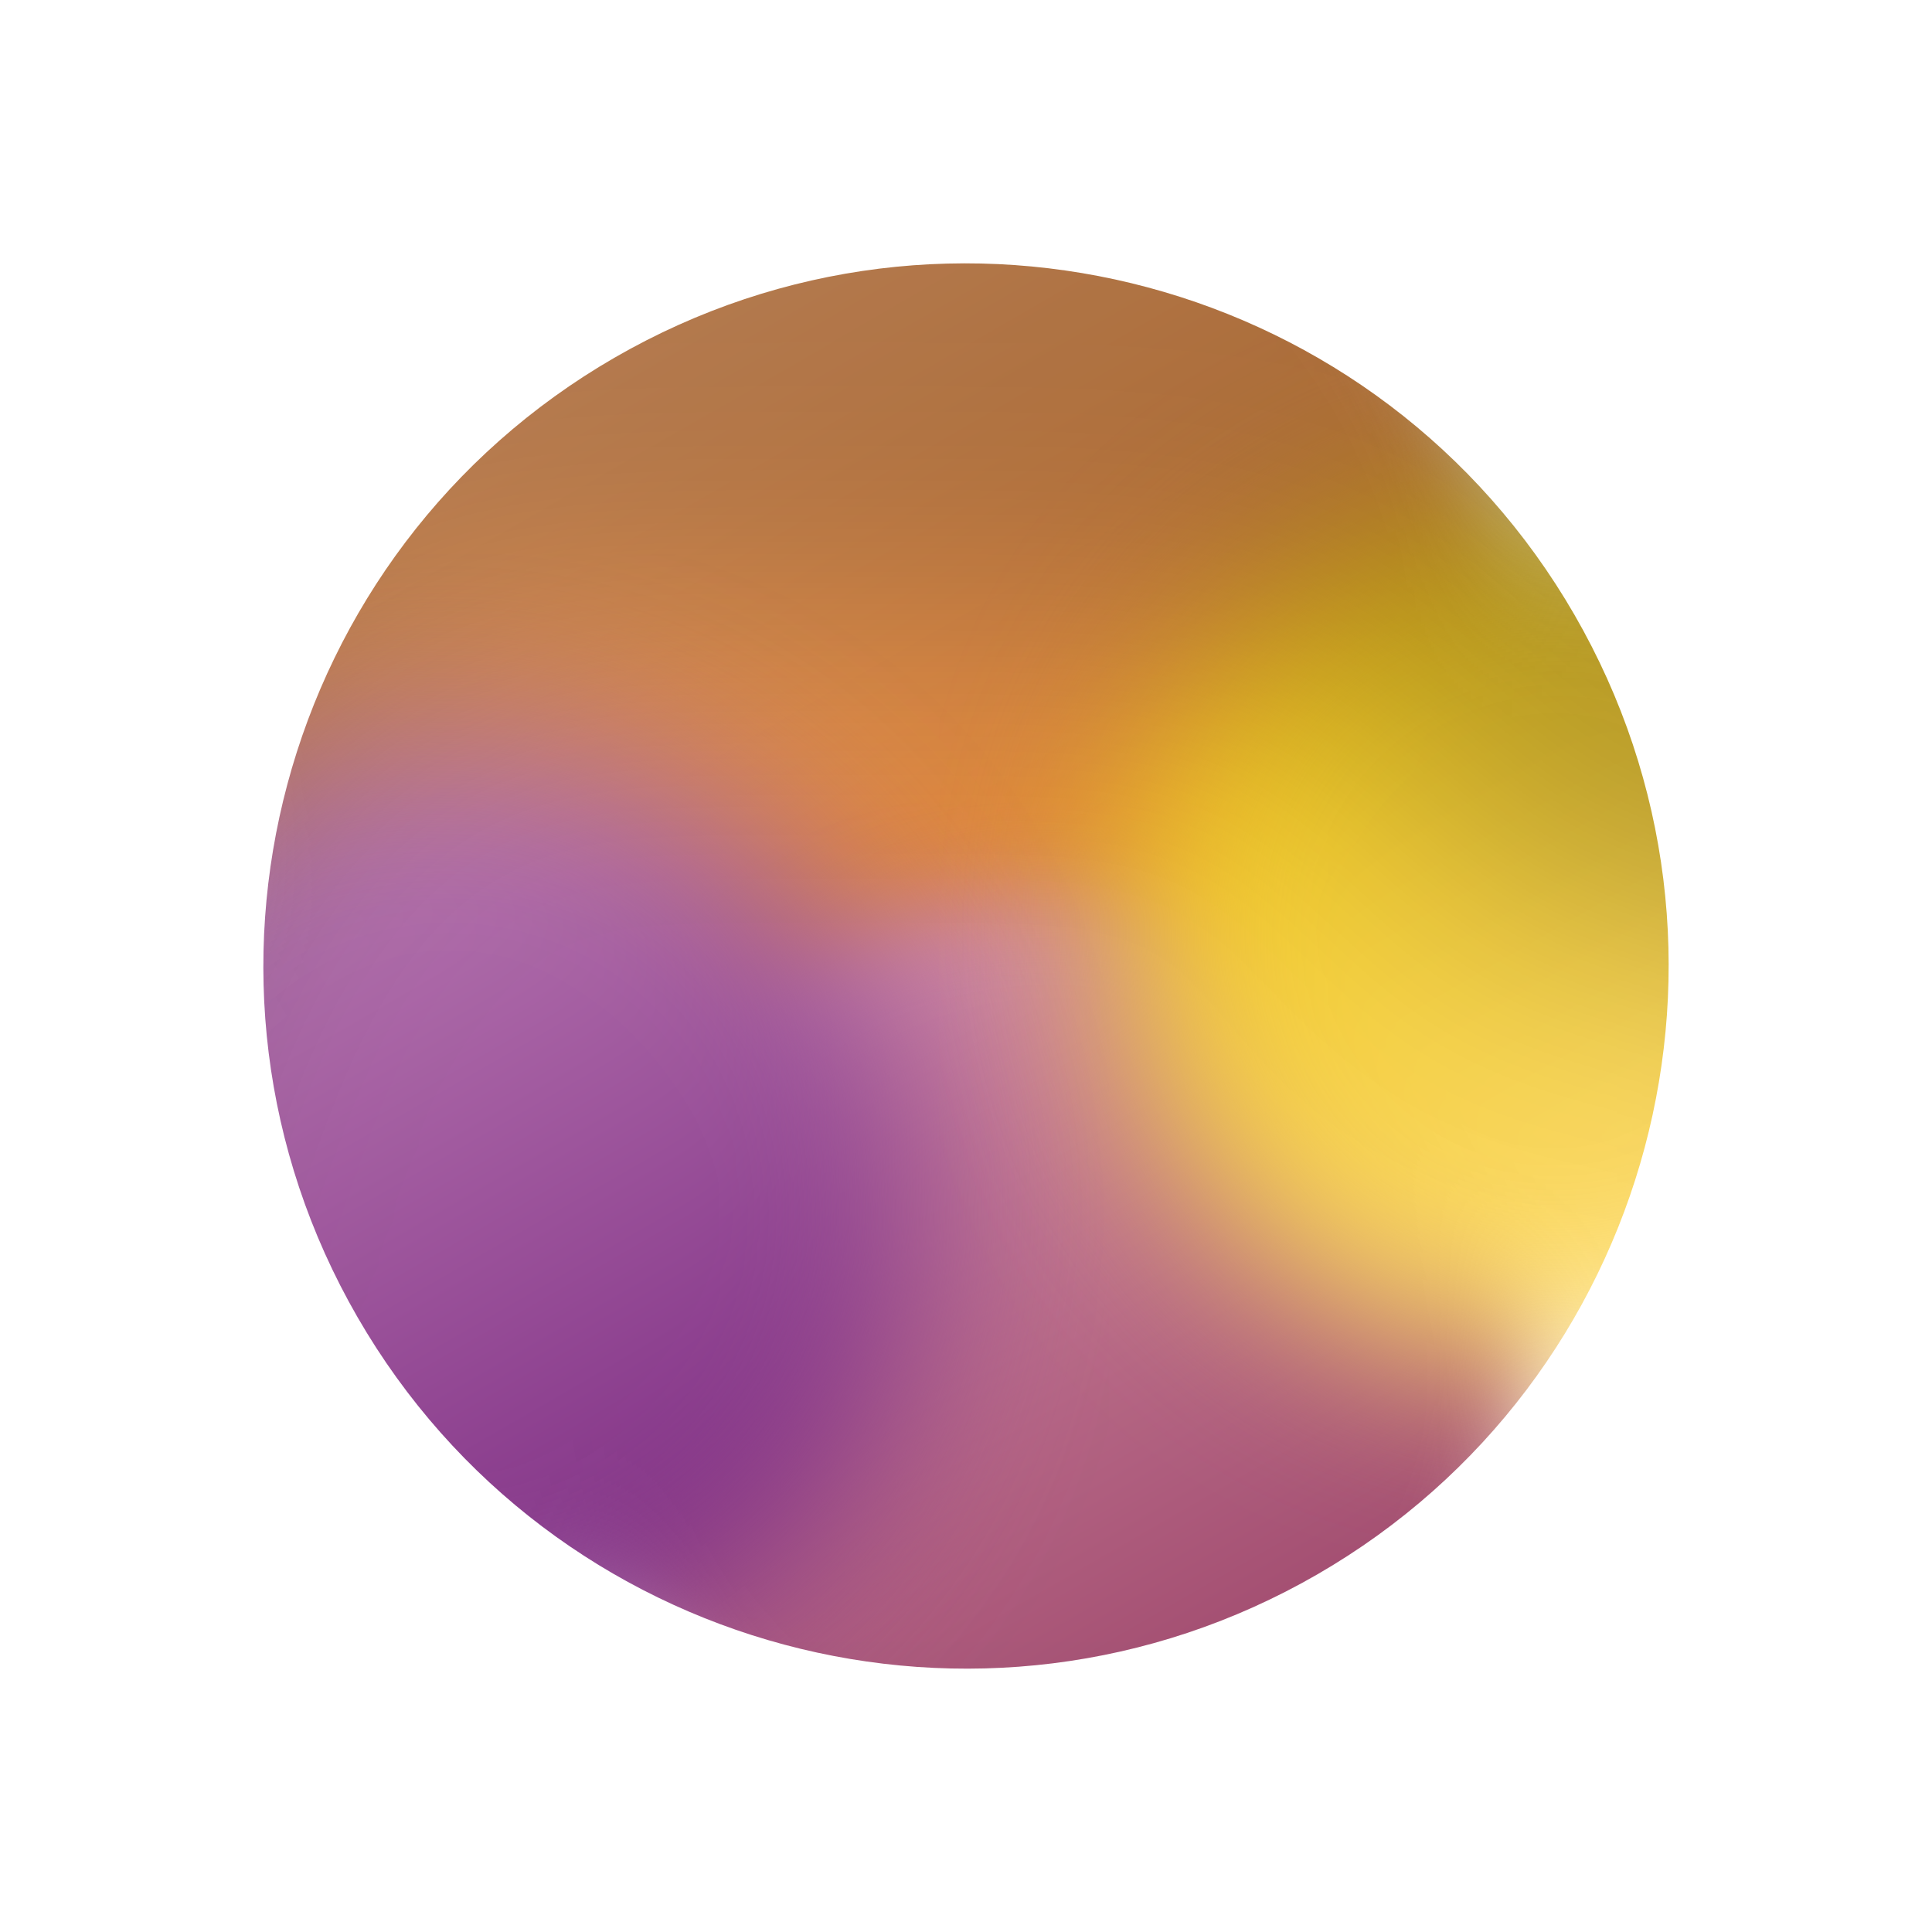
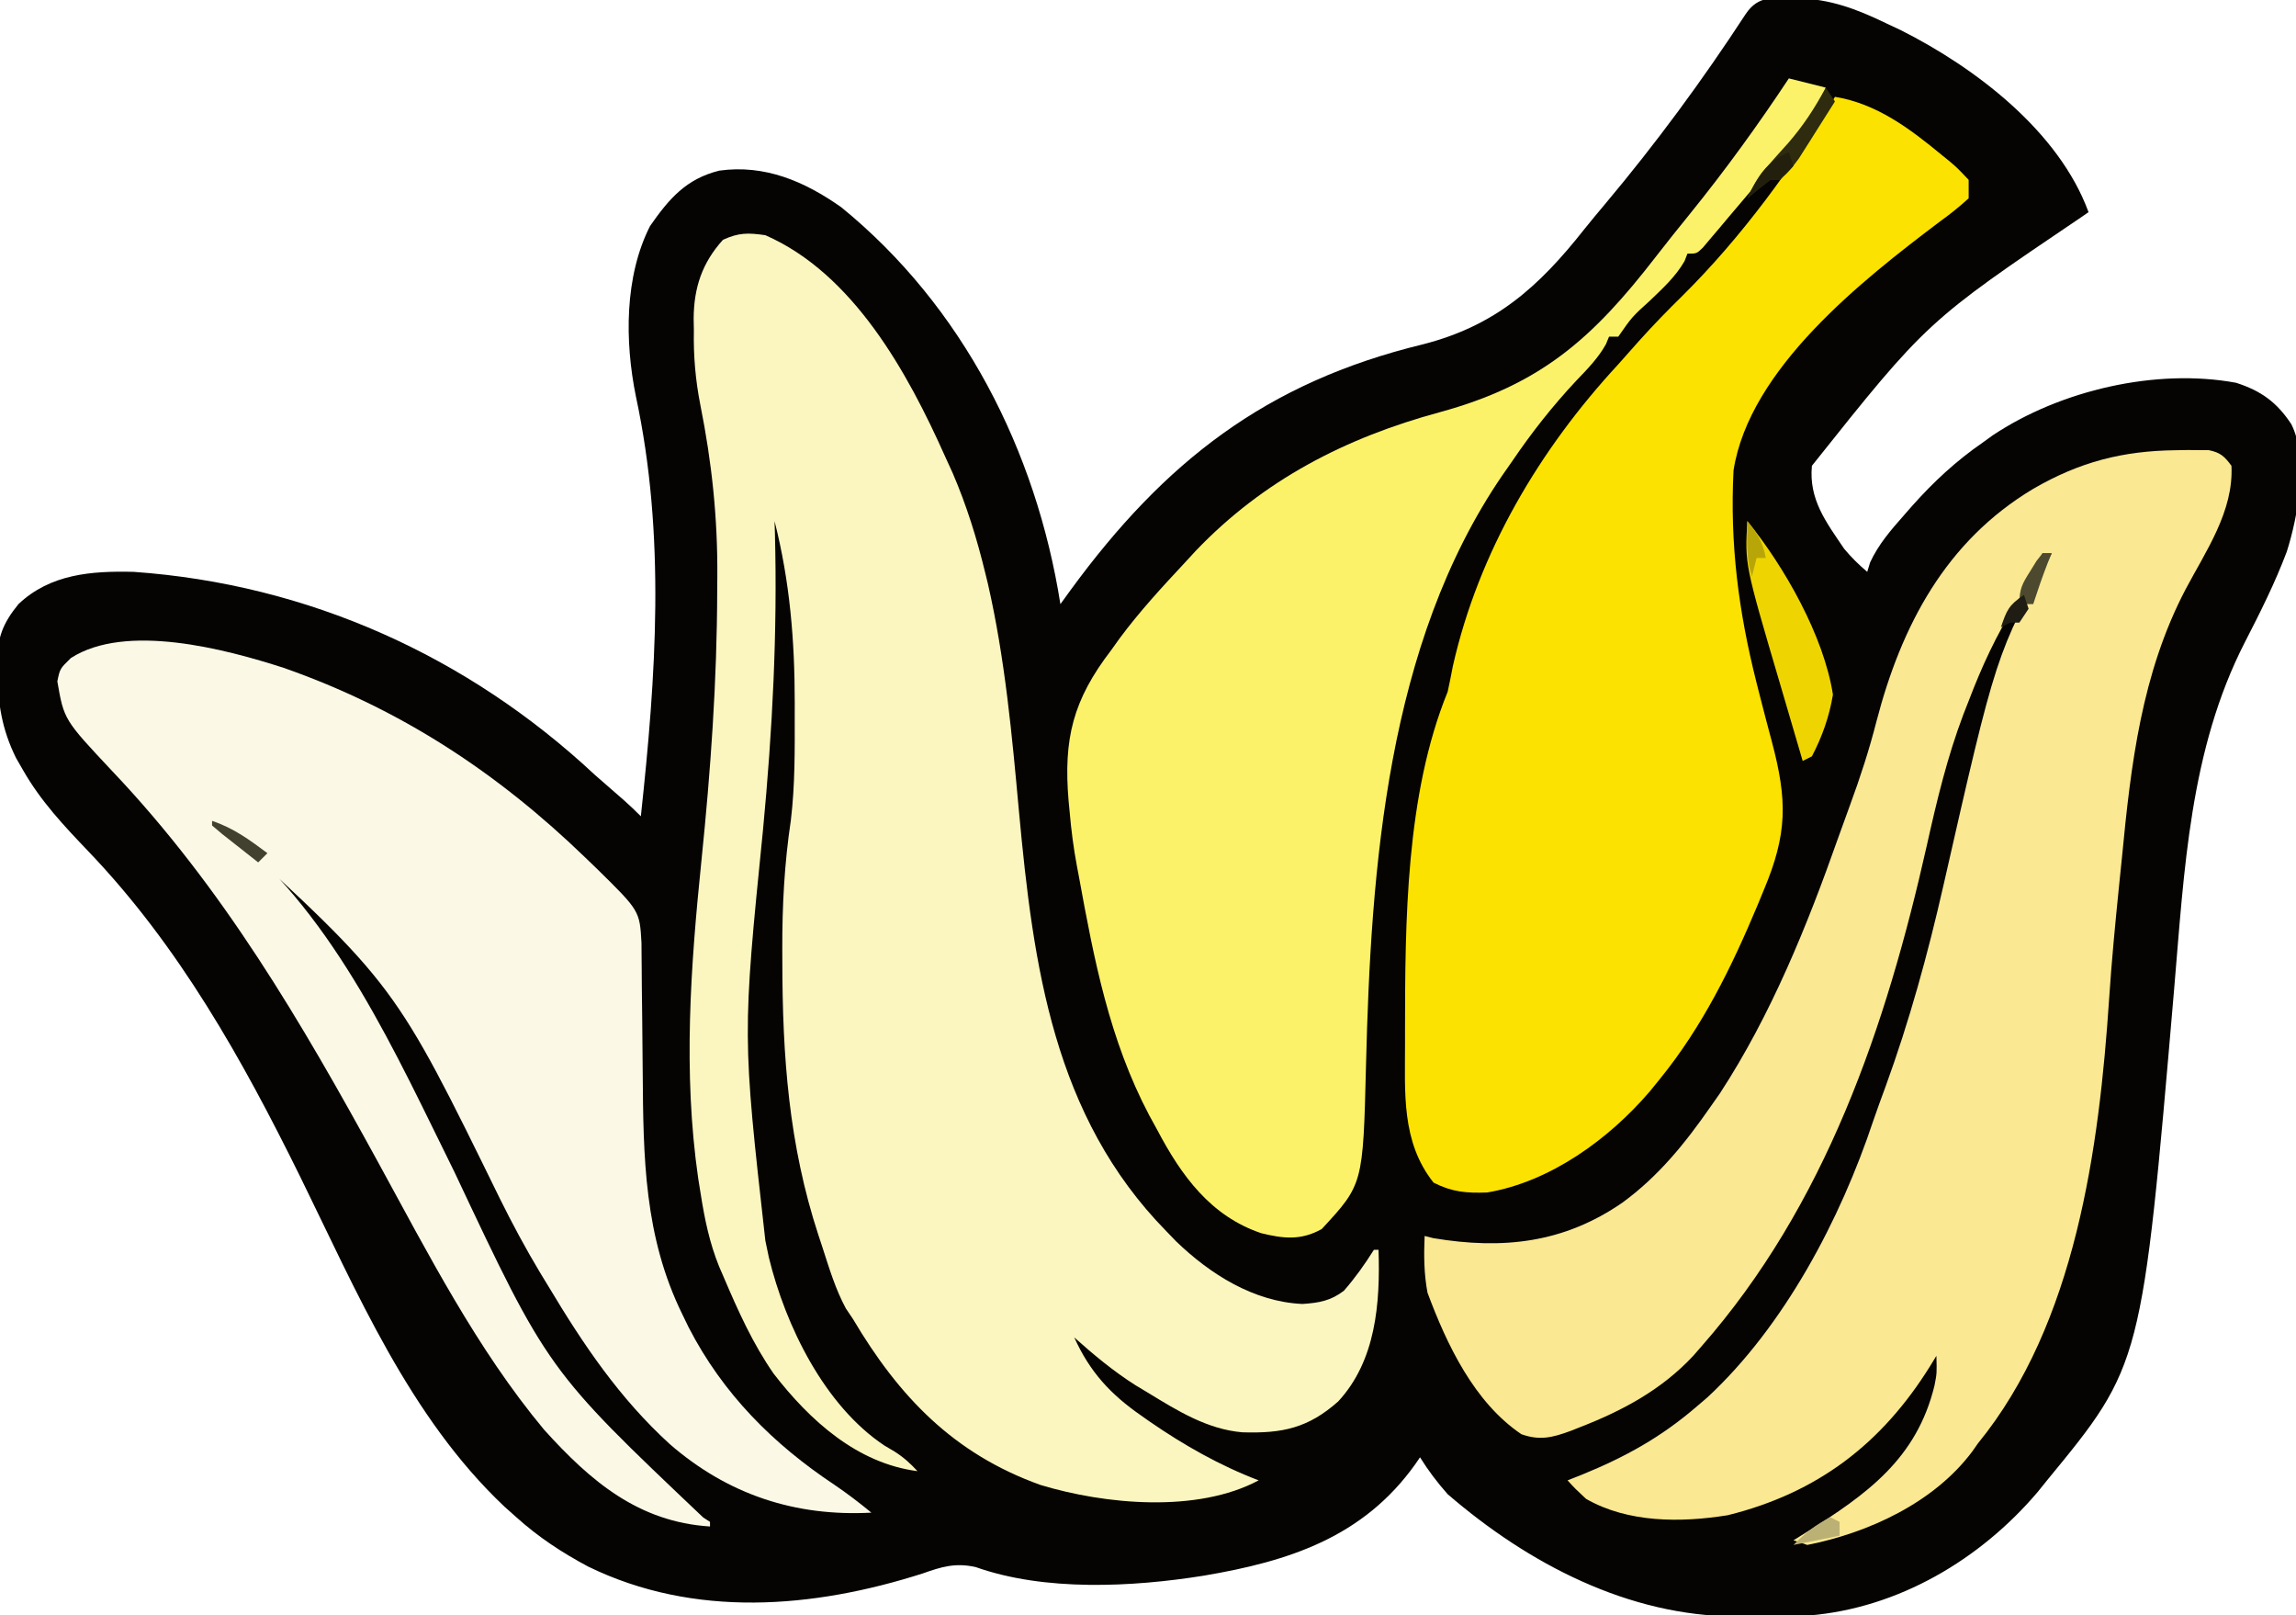
- <svg xmlns="http://www.w3.org/2000/svg" width="22" height="22" viewBox="0 0 22 22" fill="none">
-   <mask id="mask0_28_3" style="mask-type:alpha" maskUnits="userSpaceOnUse" x="2" y="2" width="18" height="18">
-     <circle cx="11" cy="11" r="7.5" transform="rotate(-30 11 11)" fill="#D9D9D9" stroke="black" />
-   </mask>
-   <g mask="url(#mask0_28_3)">
-     <g filter="url(#filter0_i_28_3)">
-       <g filter="url(#filter1_f_28_3)">
-         <path d="M16.228 3.966C18.305 7.564 17.072 12.164 13.474 14.241C9.877 16.319 5.276 15.086 3.199 11.488C1.122 7.89 2.354 3.29 5.952 1.213C9.55 -0.865 14.15 0.368 16.228 3.966Z" fill="url(#paint0_linear_28_3)" />
-       </g>
-       <g filter="url(#filter2_f_28_3)">
-         <circle cx="11.951" cy="15.647" r="5.5" transform="rotate(-30 11.951 15.6471)" fill="url(#paint1_linear_28_3)" />
-       </g>
-       <g filter="url(#filter3_f_28_3)">
-         <path d="M9.884 11.067C11.403 13.698 10.501 17.061 7.871 18.58C5.24 20.099 1.876 19.198 0.358 16.567C-1.161 13.936 -0.26 10.573 2.371 9.054C5.001 7.535 8.365 8.436 9.884 11.067Z" fill="url(#paint2_linear_28_3)" />
-       </g>
-       <g filter="url(#filter4_f_28_3)">
-         <circle cx="17.696" cy="10.598" r="5" transform="rotate(-30 17.6962 10.5981)" fill="url(#paint3_linear_28_3)" />
-       </g>
-     </g>
-   </g>
-   <defs>
-     <filter id="filter0_i_28_3" x="-0.38" y="0.204" width="23.077" height="23.944" filterUnits="userSpaceOnUse" color-interpolation-filters="sRGB">
-       <feFlood flood-opacity="0" result="BackgroundImageFix" />
-       <feBlend mode="normal" in="SourceGraphic" in2="BackgroundImageFix" result="shape" />
-       <feColorMatrix in="SourceAlpha" type="matrix" values="0 0 0 0 0 0 0 0 0 0 0 0 0 0 0 0 0 0 127 0" result="hardAlpha" />
-       <feOffset dy="7" />
-       <feGaussianBlur stdDeviation="1.5" />
-       <feComposite in2="hardAlpha" operator="arithmetic" k2="-1" k3="1" />
-       <feColorMatrix type="matrix" values="0 0 0 0 0 0 0 0 0 0 0 0 0 0 0 0 0 0 0.25 0" />
-       <feBlend mode="normal" in2="shape" result="effect1_innerShadow_28_3" />
-     </filter>
-     <filter id="filter1_f_28_3" x="1.19" y="-0.796" width="17.047" height="17.047" filterUnits="userSpaceOnUse" color-interpolation-filters="sRGB">
-       <feFlood flood-opacity="0" result="BackgroundImageFix" />
-       <feBlend mode="normal" in="SourceGraphic" in2="BackgroundImageFix" result="shape" />
-       <feGaussianBlur stdDeviation="0.5" result="effect1_foregroundBlur_28_3" />
-     </filter>
-     <filter id="filter2_f_28_3" x="5.45" y="9.146" width="13.002" height="13.002" filterUnits="userSpaceOnUse" color-interpolation-filters="sRGB">
-       <feFlood flood-opacity="0" result="BackgroundImageFix" />
-       <feBlend mode="normal" in="SourceGraphic" in2="BackgroundImageFix" result="shape" />
-       <feGaussianBlur stdDeviation="0.5" result="effect1_foregroundBlur_28_3" />
-     </filter>
-     <filter id="filter3_f_28_3" x="-2.38" y="6.316" width="15.002" height="15.002" filterUnits="userSpaceOnUse" color-interpolation-filters="sRGB">
-       <feFlood flood-opacity="0" result="BackgroundImageFix" />
-       <feBlend mode="normal" in="SourceGraphic" in2="BackgroundImageFix" result="shape" />
-       <feGaussianBlur stdDeviation="1" result="effect1_foregroundBlur_28_3" />
-     </filter>
-     <filter id="filter4_f_28_3" x="10.695" y="3.597" width="14.002" height="14.002" filterUnits="userSpaceOnUse" color-interpolation-filters="sRGB">
-       <feFlood flood-opacity="0" result="BackgroundImageFix" />
-       <feBlend mode="normal" in="SourceGraphic" in2="BackgroundImageFix" result="shape" />
-       <feGaussianBlur stdDeviation="1" result="effect1_foregroundBlur_28_3" />
-     </filter>
-     <linearGradient id="paint0_linear_28_3" x1="5.952" y1="1.213" x2="13.474" y2="14.241" gradientUnits="userSpaceOnUse">
-       <stop stop-color="#F6AD7A" />
-       <stop offset="1" stop-color="#D3741C" />
-     </linearGradient>
-     <linearGradient id="paint1_linear_28_3" x1="11.951" y1="10.147" x2="11.951" y2="21.147" gradientUnits="userSpaceOnUse">
-       <stop stop-color="#D38EA6" />
-       <stop offset="1" stop-color="#9A4267" />
-     </linearGradient>
-     <linearGradient id="paint2_linear_28_3" x1="2.371" y1="9.054" x2="7.871" y2="18.58" gradientUnits="userSpaceOnUse">
-       <stop stop-color="#BE7FB6" />
-       <stop offset="1" stop-color="#7C2B82" />
-     </linearGradient>
-     <linearGradient id="paint3_linear_28_3" x1="17.696" y1="15.598" x2="17.696" y2="5.598" gradientUnits="userSpaceOnUse">
-       <stop stop-color="#FEDE7A" />
-       <stop offset="1" stop-color="#F0C715" />
-     </linearGradient>
-   </defs>
+ <svg xmlns="http://www.w3.org/2000/svg" version="1.1" width="498" height="350">
+   <path d="M0 0 C7.092 0.154 12.837 2.309 19.202 5.385 C20.26 5.881 21.318 6.378 22.409 6.889 C38.621 15.024 56.782 28.841 63.202 46.385 C62.739 46.707 62.276 47.028 61.8 47.36 C28.163 70.071 28.163 70.071 3.202 101.385 C2.508 108.666 6.254 113.554 10.202 119.385 C11.788 121.282 13.313 122.783 15.202 124.385 C15.511 123.374 15.511 123.374 15.827 122.342 C17.685 118.345 20.305 115.367 23.202 112.073 C24.076 111.074 24.076 111.074 24.969 110.055 C29.612 104.854 34.447 100.352 40.202 96.385 C40.93 95.858 41.658 95.331 42.409 94.787 C57.118 84.989 77.864 80.182 95.202 83.385 C100.604 85.125 104.04 87.58 107.202 92.385 C110.927 99.836 108.631 112.37 106.202 120.01 C103.651 126.785 100.432 133.191 97.124 139.623 C85.126 162.99 83.975 189.091 81.772 214.833 C74.794 296.348 74.794 296.348 54.202 321.385 C53.537 322.211 52.871 323.038 52.186 323.889 C39.74 338.552 21.961 349.088 2.56 350.685 C-1.356 350.822 -5.255 350.844 -9.173 350.823 C-10.48 350.842 -11.788 350.862 -13.134 350.883 C-36.558 350.871 -58.324 339.456 -75.798 324.385 C-78.046 321.851 -80.012 319.261 -81.798 316.385 C-82.139 316.881 -82.479 317.378 -82.83 317.889 C-94.131 333.729 -110.225 338.939 -128.754 342.058 C-144.24 344.536 -163.232 345.493 -178.197 340.178 C-182.597 339.209 -185.558 340.115 -189.673 341.573 C-213.46 349.165 -239.226 351.298 -262.236 340.073 C-267.944 337.018 -272.99 333.715 -277.798 329.385 C-278.647 328.63 -279.495 327.874 -280.369 327.096 C-301.003 307.637 -312.453 280.404 -324.773 255.363 C-337.255 230.069 -350.989 205.509 -370.611 185.01 C-375.913 179.467 -380.974 174.092 -384.798 167.385 C-385.3 166.514 -385.801 165.642 -386.318 164.744 C-389.404 158.52 -390.273 152.862 -390.361 146.01 C-390.376 145.249 -390.39 144.488 -390.406 143.703 C-390.31 138.502 -389.166 135.531 -385.798 131.385 C-378.889 124.839 -369.959 124.163 -360.798 124.385 C-323.002 127.046 -288.39 142.608 -260.798 168.385 C-258.673 170.26 -256.534 172.118 -254.392 173.975 C-253.155 175.069 -251.966 176.217 -250.798 177.385 C-247.51 146.9 -245.373 116.584 -251.876 86.326 C-254.294 74.437 -254.372 60.354 -248.798 49.385 C-244.644 43.441 -240.988 39.187 -233.798 37.385 C-223.913 36.014 -215.325 39.691 -207.341 45.315 C-180.968 66.786 -165.052 98.134 -159.798 131.385 C-159.071 130.381 -158.344 129.377 -157.595 128.342 C-137.243 100.529 -115.196 83.305 -81.246 75.069 C-65.489 71.062 -56.072 62.653 -46.143 50.062 C-44.647 48.196 -43.115 46.364 -41.576 44.533 C-30.589 31.445 -20.532 17.783 -11.189 3.475 C-8.311 -0.85 -5.007 0.024 0 0 Z " fill="#050402" transform="translate(389.7983,-0.3850098)" />
+   <path d="M0 0 C19.087 8.342 30.882 29.8 39 48 C39.543 49.187 40.085 50.374 40.645 51.598 C43.681 58.663 45.871 65.728 47.688 73.188 C47.878 73.963 48.068 74.739 48.264 75.538 C51.993 91.805 53.508 108.438 55.019 125.024 C58.116 158.429 62.507 191.05 87 216 C87.687 216.712 88.374 217.423 89.082 218.156 C96.52 225.332 105.959 231.279 116.5 231.75 C120.093 231.511 122.619 231.079 125.5 228.875 C127.988 226.014 129.989 223.203 132 220 C132.33 220 132.66 220 133 220 C133.384 231.519 132.464 244.014 124.258 252.883 C117.755 258.66 112.157 259.853 103.449 259.578 C95.831 258.916 89.405 254.911 83 251 C82.09 250.453 81.18 249.907 80.242 249.344 C75.465 246.299 71.22 242.771 67 239 C70.375 246.461 74.838 251.314 81.5 255.938 C82.408 256.577 82.408 256.577 83.334 257.229 C90.741 262.343 98.576 266.785 107 270 C93.675 277.127 73.681 275.232 59.695 271 C40.823 264.25 28.963 251.813 19 235 C18.244 233.879 18.244 233.879 17.473 232.734 C15.225 228.561 13.891 224.126 12.438 219.625 C12.134 218.705 11.83 217.784 11.518 216.836 C5.074 197.183 3.707 177.997 3.688 157.438 C3.684 156.587 3.681 155.736 3.677 154.859 C3.655 145.354 4.131 136.262 5.539 126.844 C6.451 119.235 6.388 111.592 6.375 103.938 C6.377 102.662 6.377 102.662 6.379 101.36 C6.377 87.892 5.331 75.102 2 62 C2.026 62.847 2.052 63.695 2.079 64.568 C2.642 86.176 1.546 107.357 -0.5 128.875 C-4.986 173.575 -4.986 173.575 0 218 C0.255 219.218 0.51 220.436 0.773 221.691 C4.385 236.519 12.847 253.808 25.812 262.438 C26.905 263.085 26.905 263.085 28.02 263.746 C29.975 264.984 31.434 266.306 33 268 C19.91 266.316 9.632 256.995 1.812 246.875 C-2.723 240.347 -5.894 233.285 -9 226 C-9.34 225.214 -9.681 224.427 -10.031 223.617 C-12.09 218.533 -13.155 213.394 -14 208 C-14.187 206.84 -14.374 205.68 -14.566 204.484 C-17.879 181.513 -16.207 158.536 -13.854 135.584 C-11.852 116.029 -10.474 96.664 -10.438 77 C-10.429 75.991 -10.421 74.982 -10.413 73.942 C-10.335 61.19 -11.597 49.306 -14.094 36.808 C-15.16 31.395 -15.609 26.14 -15.5 20.625 C-15.515 19.79 -15.531 18.954 -15.547 18.094 C-15.505 11.404 -13.725 6.007 -9.188 1 C-5.764 -0.565 -3.759 -0.546 0 0 Z " fill="#FBF6BF" transform="translate(166,51)" />
+   <path d="M0 0 C0.838 -0.014 1.676 -0.028 2.539 -0.042 C3.33 -0.036 4.122 -0.03 4.938 -0.023 C5.648 -0.02 6.358 -0.017 7.09 -0.013 C9.598 0.497 10.491 1.329 12 3.375 C12.5 13.214 6.487 21.792 2.019 30.227 C-7.487 48.404 -9.817 68.144 -11.75 88.312 C-11.958 90.363 -12.168 92.413 -12.379 94.463 C-13.207 102.616 -13.991 110.764 -14.531 118.941 C-16.697 151.326 -21.781 189.402 -43 215.375 C-43.389 215.932 -43.779 216.489 -44.18 217.062 C-52.481 228.2 -66.695 234.749 -80 237.375 C-80.99 237.045 -81.98 236.715 -83 236.375 C-82.071 235.795 -81.141 235.215 -80.184 234.617 C-67.085 226.376 -56.283 218.73 -52.41 202.82 C-51.89 200.131 -51.89 200.131 -52 196.375 C-52.436 197.088 -52.871 197.801 -53.32 198.535 C-63.813 215.409 -77.741 226.098 -97.254 230.934 C-107.399 232.564 -118.896 232.614 -128 227.375 C-130.293 225.234 -130.293 225.234 -132 223.375 C-130.984 222.974 -129.968 222.573 -128.922 222.16 C-119.5 218.319 -111.767 214.058 -104 207.375 C-103.236 206.723 -102.471 206.07 -101.684 205.398 C-84.973 189.914 -72.804 166.776 -65.686 145.388 C-64.848 142.931 -63.949 140.499 -63.051 138.062 C-57.855 123.808 -53.862 109.287 -50.5 94.5 C-39.027 44.051 -39.027 44.051 -27 22.375 C-27.66 22.375 -28.32 22.375 -29 22.375 C-29.379 23.429 -29.379 23.429 -29.766 24.504 C-31.138 27.695 -32.856 30.401 -34.75 33.312 C-38.973 40.002 -42.191 46.979 -45 54.375 C-45.371 55.317 -45.741 56.258 -46.123 57.229 C-49.653 66.569 -51.91 75.994 -54.077 85.722 C-62.891 124.939 -76.041 163.71 -103 194.375 C-103.571 195.03 -104.142 195.685 -104.73 196.359 C-111.597 203.732 -120.08 208.274 -129.375 211.875 C-130.053 212.143 -130.731 212.41 -131.429 212.686 C-135.325 214.111 -138.041 214.772 -142 213.375 C-152.242 206.473 -158.174 193.953 -162.375 182.688 C-163.158 178.538 -163.172 174.583 -163 170.375 C-162.383 170.532 -161.765 170.69 -161.129 170.852 C-146.031 173.377 -132.803 171.915 -120.11 163.158 C-112.264 157.431 -106.515 150.298 -101 142.375 C-100.327 141.416 -99.654 140.457 -98.961 139.469 C-87.865 122.482 -80.009 103.08 -73.289 84.012 C-72.446 81.633 -71.587 79.261 -70.711 76.895 C-68.509 70.917 -66.578 64.986 -65 58.812 C-59.594 38.008 -49.94 19.698 -31 8.375 C-20.923 2.53 -11.596 0.127 0 0 Z " fill="#FAE892" transform="translate(472,97.625)" />
+   <path d="M0 0 C9.038 1.453 16.277 6.917 23.188 12.625 C24.053 13.326 24.053 13.326 24.936 14.041 C26.543 15.414 26.543 15.414 29 18 C29 19.32 29 20.64 29 22 C26.975 23.845 25.022 25.407 22.812 27 C5.901 39.756 -18.535 58.904 -22 81 C-22.812 96.889 -20.913 111.604 -17.02 126.996 C-16.751 128.057 -16.751 128.057 -16.478 129.139 C-15.572 132.698 -14.647 136.25 -13.693 139.796 C-10.298 152.569 -10.292 159.776 -15.438 172 C-15.89 173.098 -16.342 174.196 -16.808 175.327 C-22.451 188.79 -28.746 201.62 -38 213 C-38.709 213.873 -39.418 214.745 -40.148 215.645 C-48.968 225.965 -61.744 235.283 -75.453 237.578 C-79.939 237.733 -83.043 237.488 -87.062 235.438 C-94.112 226.569 -93.24 215.877 -93.25 205.188 C-93.251 204.416 -93.252 203.645 -93.253 202.85 C-93.232 178.908 -93.129 151.389 -84 129 C-83.599 127.151 -83.226 125.296 -82.875 123.438 C-77.28 98.679 -64.073 76.448 -47 58 C-45.52 56.334 -44.04 54.668 -42.562 53 C-39.481 49.565 -36.298 46.289 -33 43.062 C-20.298 30.458 -9.224 15.331 0 0 Z " fill="#FCE200" transform="translate(398,21)" />
+   <path d="M0 0 C25.25 8.841 46.324 22.666 65.479 41.187 C66.274 41.952 67.068 42.718 67.886 43.507 C77.227 52.679 77.227 52.679 77.618 59.648 C77.624 60.568 77.631 61.488 77.637 62.436 C77.647 63.485 77.658 64.534 77.668 65.615 C77.676 66.747 77.683 67.879 77.69 69.046 C77.719 71.466 77.747 73.887 77.776 76.308 C77.817 80.105 77.854 83.903 77.881 87.701 C78.021 106.194 78.17 123.26 86.479 140.187 C86.933 141.121 87.387 142.056 87.854 143.019 C95.232 157.352 106.15 168.316 119.464 177.144 C122.258 179.037 124.876 181.041 127.479 183.187 C110.972 184.066 96.38 179.283 83.756 168.329 C72.831 158.367 65.014 146.764 57.479 134.187 C56.536 132.638 56.536 132.638 55.573 131.058 C52.459 125.855 49.608 120.556 46.917 115.124 C24.122 68.597 24.122 68.597 -13.521 34.187 C-12.764 34.782 -12.007 35.378 -11.228 35.991 C11.424 54.361 24.393 83.808 37.042 109.312 C57.277 152.256 57.277 152.256 91.011 184.241 C91.495 184.553 91.98 184.865 92.479 185.187 C92.479 185.517 92.479 185.847 92.479 186.187 C76.981 185.202 66.61 176.413 56.479 165.187 C41.902 147.688 31.358 127.064 20.479 107.187 C3.818 76.761 -13.164 47.676 -37.173 22.394 C-47.645 11.245 -47.645 11.245 -49.083 2.937 C-48.521 0.187 -48.521 0.187 -46.146 -2.126 C-34.208 -9.8 -12.675 -4.091 0 0 Z " fill="#FBF9E5" transform="translate(61.52051,144.8135)" />
+   <path d="M0 0 C2.64 0.66 5.28 1.32 8 2 C6.945 6.221 5.877 7.681 3.125 10.938 C2.315 11.902 1.506 12.866 0.672 13.859 C0.021 14.624 0.021 14.624 -0.643 15.404 C-2.034 17.04 -3.416 18.683 -4.797 20.328 C-7.517 23.564 -10.258 26.782 -13 30 C-13.721 30.859 -14.441 31.717 -15.184 32.602 C-15.804 33.331 -16.424 34.061 -17.062 34.812 C-17.59 35.438 -18.117 36.063 -18.66 36.707 C-20 38 -20 38 -22 38 C-22.307 38.801 -22.307 38.801 -22.621 39.617 C-24.578 42.999 -27.26 45.43 -30.062 48.125 C-34.004 51.696 -34.004 51.696 -37 56 C-37.66 56 -38.32 56 -39 56 C-39.224 56.545 -39.449 57.091 -39.68 57.652 C-41.399 60.71 -43.713 63.051 -46.125 65.562 C-51.265 71.054 -55.768 76.77 -60 83 C-60.73 84.045 -61.459 85.091 -62.211 86.168 C-87.123 122.662 -90.664 171.069 -91.717 214.06 C-92.352 239.813 -92.352 239.813 -101.312 249.5 C-105.824 252.018 -109.601 251.584 -114.422 250.41 C-125.436 246.699 -131.767 237.923 -137 228 C-137.576 226.949 -138.152 225.899 -138.746 224.816 C-147.381 208.456 -150.709 191.061 -154 173 C-154.136 172.285 -154.271 171.571 -154.411 170.834 C-155.151 166.896 -155.653 162.991 -156 159 C-156.108 157.874 -156.108 157.874 -156.218 156.726 C-157.375 143.165 -155.265 134.774 -147 124 C-146.089 122.728 -146.089 122.728 -145.16 121.43 C-140.855 115.615 -135.933 110.283 -131 105 C-130.239 104.174 -129.479 103.347 -128.695 102.496 C-113.966 87.066 -96.094 77.893 -75.669 72.37 C-53.823 66.393 -42.578 56.431 -28.855 38.672 C-26.433 35.541 -23.955 32.459 -21.462 29.384 C-13.808 19.929 -6.713 10.145 0 0 Z " fill="#FCF26A" transform="translate(388,17)" />
+   <path d="M0 0 C8.063 9.907 16.595 24.944 18.562 37.625 C17.773 42.36 16.233 46.745 14 51 C13.01 51.495 13.01 51.495 12 52 C10.768 47.825 9.542 43.648 8.32 39.469 C7.905 38.054 7.489 36.64 7.072 35.225 C-0.552 9.383 -0.552 9.383 0 0 Z " fill="#EED502" transform="translate(379,113)" />
+   <path d="M0 0 C0.66 0.99 1.32 1.98 2 3 C0.567 5.274 -0.871 7.544 -2.312 9.812 C-2.717 10.455 -3.121 11.098 -3.537 11.76 C-3.933 12.382 -4.33 13.004 -4.738 13.645 C-5.28 14.501 -5.28 14.501 -5.833 15.374 C-7.092 17.129 -8.37 18.582 -10 20 C-10.66 20 -11.32 20 -12 20 C-13.698 21.294 -15.367 22.625 -17 24 C-15.059 19.306 -11.49 15.789 -8.164 12.041 C-4.867 8.247 -2.372 4.435 0 0 Z " fill="#2E2B0F" transform="translate(396,19)" />
+   <path d="M0 0 C0.66 0 1.32 0 2 0 C1.711 0.701 1.423 1.403 1.125 2.125 C-0.021 5.055 -1.026 8.009 -2 11 C-2.99 11 -3.98 11 -5 11 C-5 7.636 -4.381 6.599 -2.625 3.812 C-2.184 3.097 -1.743 2.382 -1.289 1.645 C-0.651 0.83 -0.651 0.83 0 0 Z " fill="#4C492E" transform="translate(443,120)" />
+   <path d="M0 0 C0.33 0.99 0.66 1.98 1 3 C-0.375 4.5 -0.375 4.5 -2 6 C-2.66 6 -3.32 6 -4 6 C-5.698 7.294 -7.367 8.625 -9 10 C-6.838 5.344 -4.872 2.016 0 0 Z " fill="#22200D" transform="translate(388,33)" />
+   <path d="M0 0 C4.671 1.557 8.087 4.084 12 7 C11.34 7.66 10.68 8.32 10 9 C8.33 7.691 6.664 6.378 5 5.062 C4.072 4.332 3.144 3.601 2.188 2.848 C1.466 2.238 0.744 1.628 0 1 C0 0.67 0 0.34 0 0 Z " fill="#42402F" transform="translate(46,178)" />
+   <path d="M0 0 C2.154 2.622 3.401 4.644 4 8 C3.34 8 2.68 8 2 8 C1.67 9.32 1.34 10.64 1 12 C-0.327 8.019 -0.069 4.15 0 0 Z " fill="#B8A609" transform="translate(379,113)" />
+   <path d="M0 0 C0.66 0.33 1.32 0.66 2 1 C2 1.99 2 2.98 2 4 C-1.3 4.66 -4.6 5.32 -8 6 C-5.364 3.364 -3.279 1.682 0 0 Z " fill="#BCB174" transform="translate(397,329)" />
+   <path d="M0 0 C0.33 0.99 0.66 1.98 1 3 C0.01 4.485 0.01 4.485 -1 6 C-1.66 6 -2.32 6 -3 6 C-3.99 6.495 -3.99 6.495 -5 7 C-3.75 3.347 -3.329 2.219 0 0 Z " fill="#1E1C13" transform="translate(439,129)" />
</svg>
